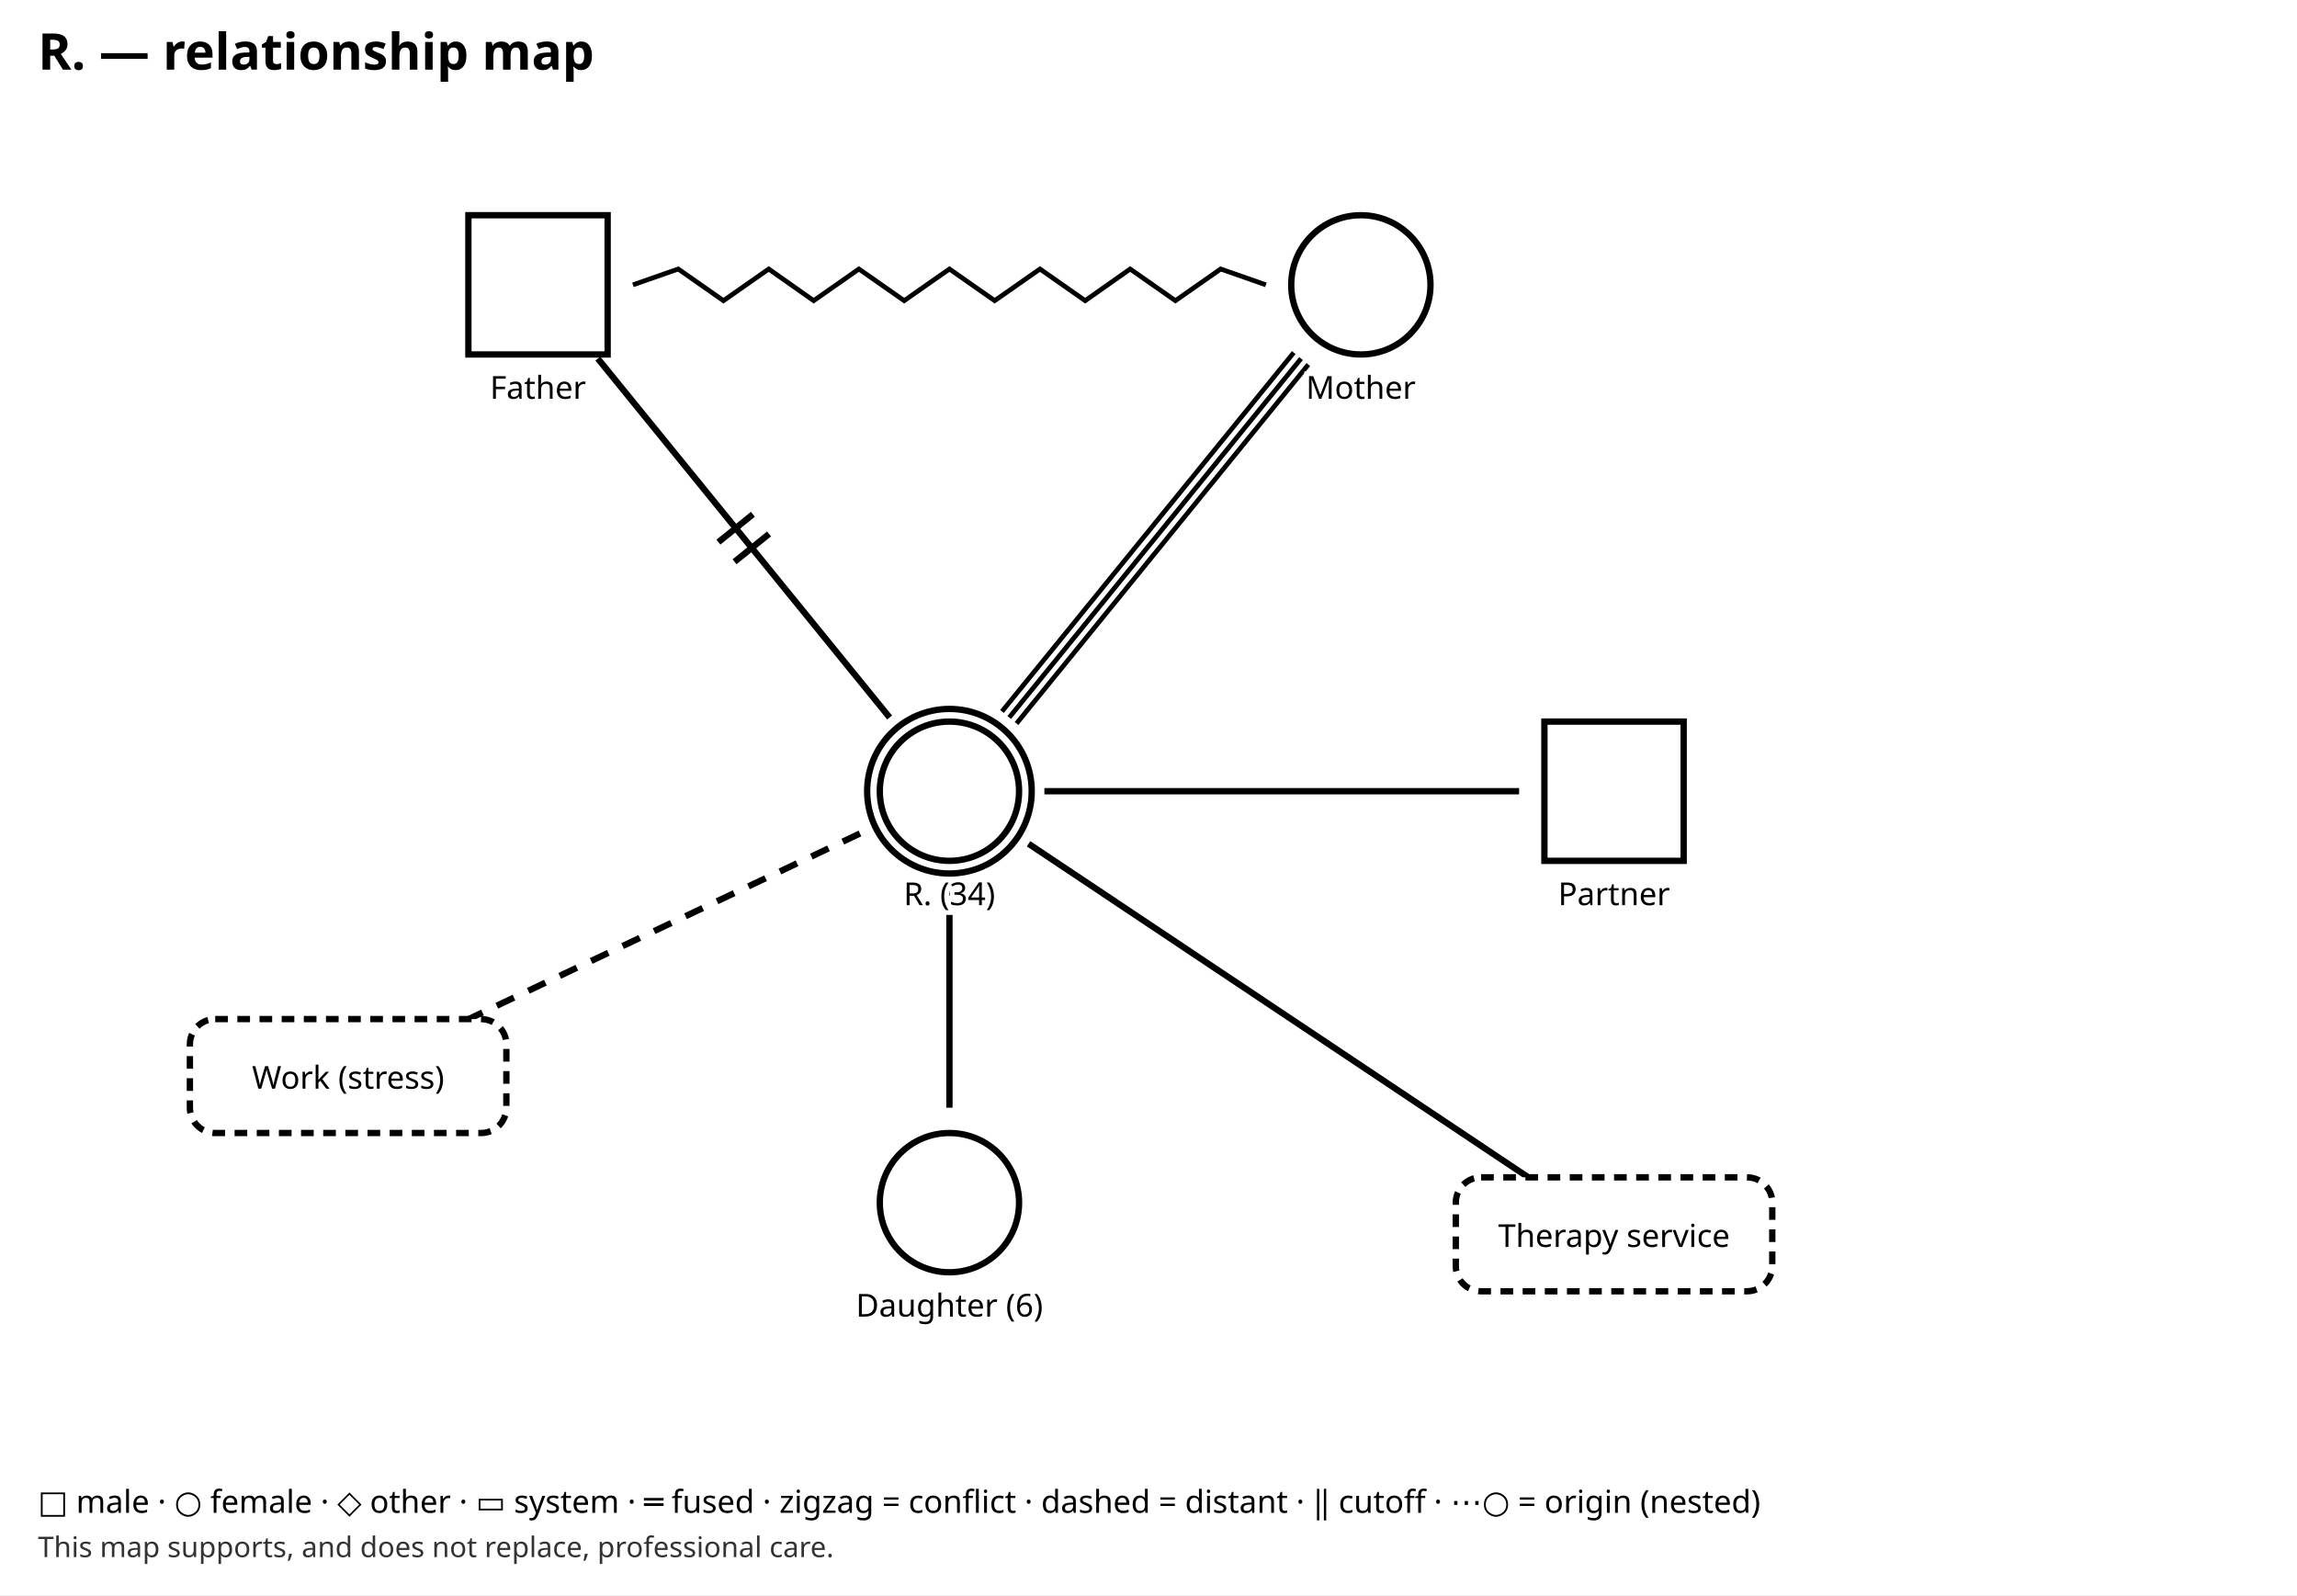
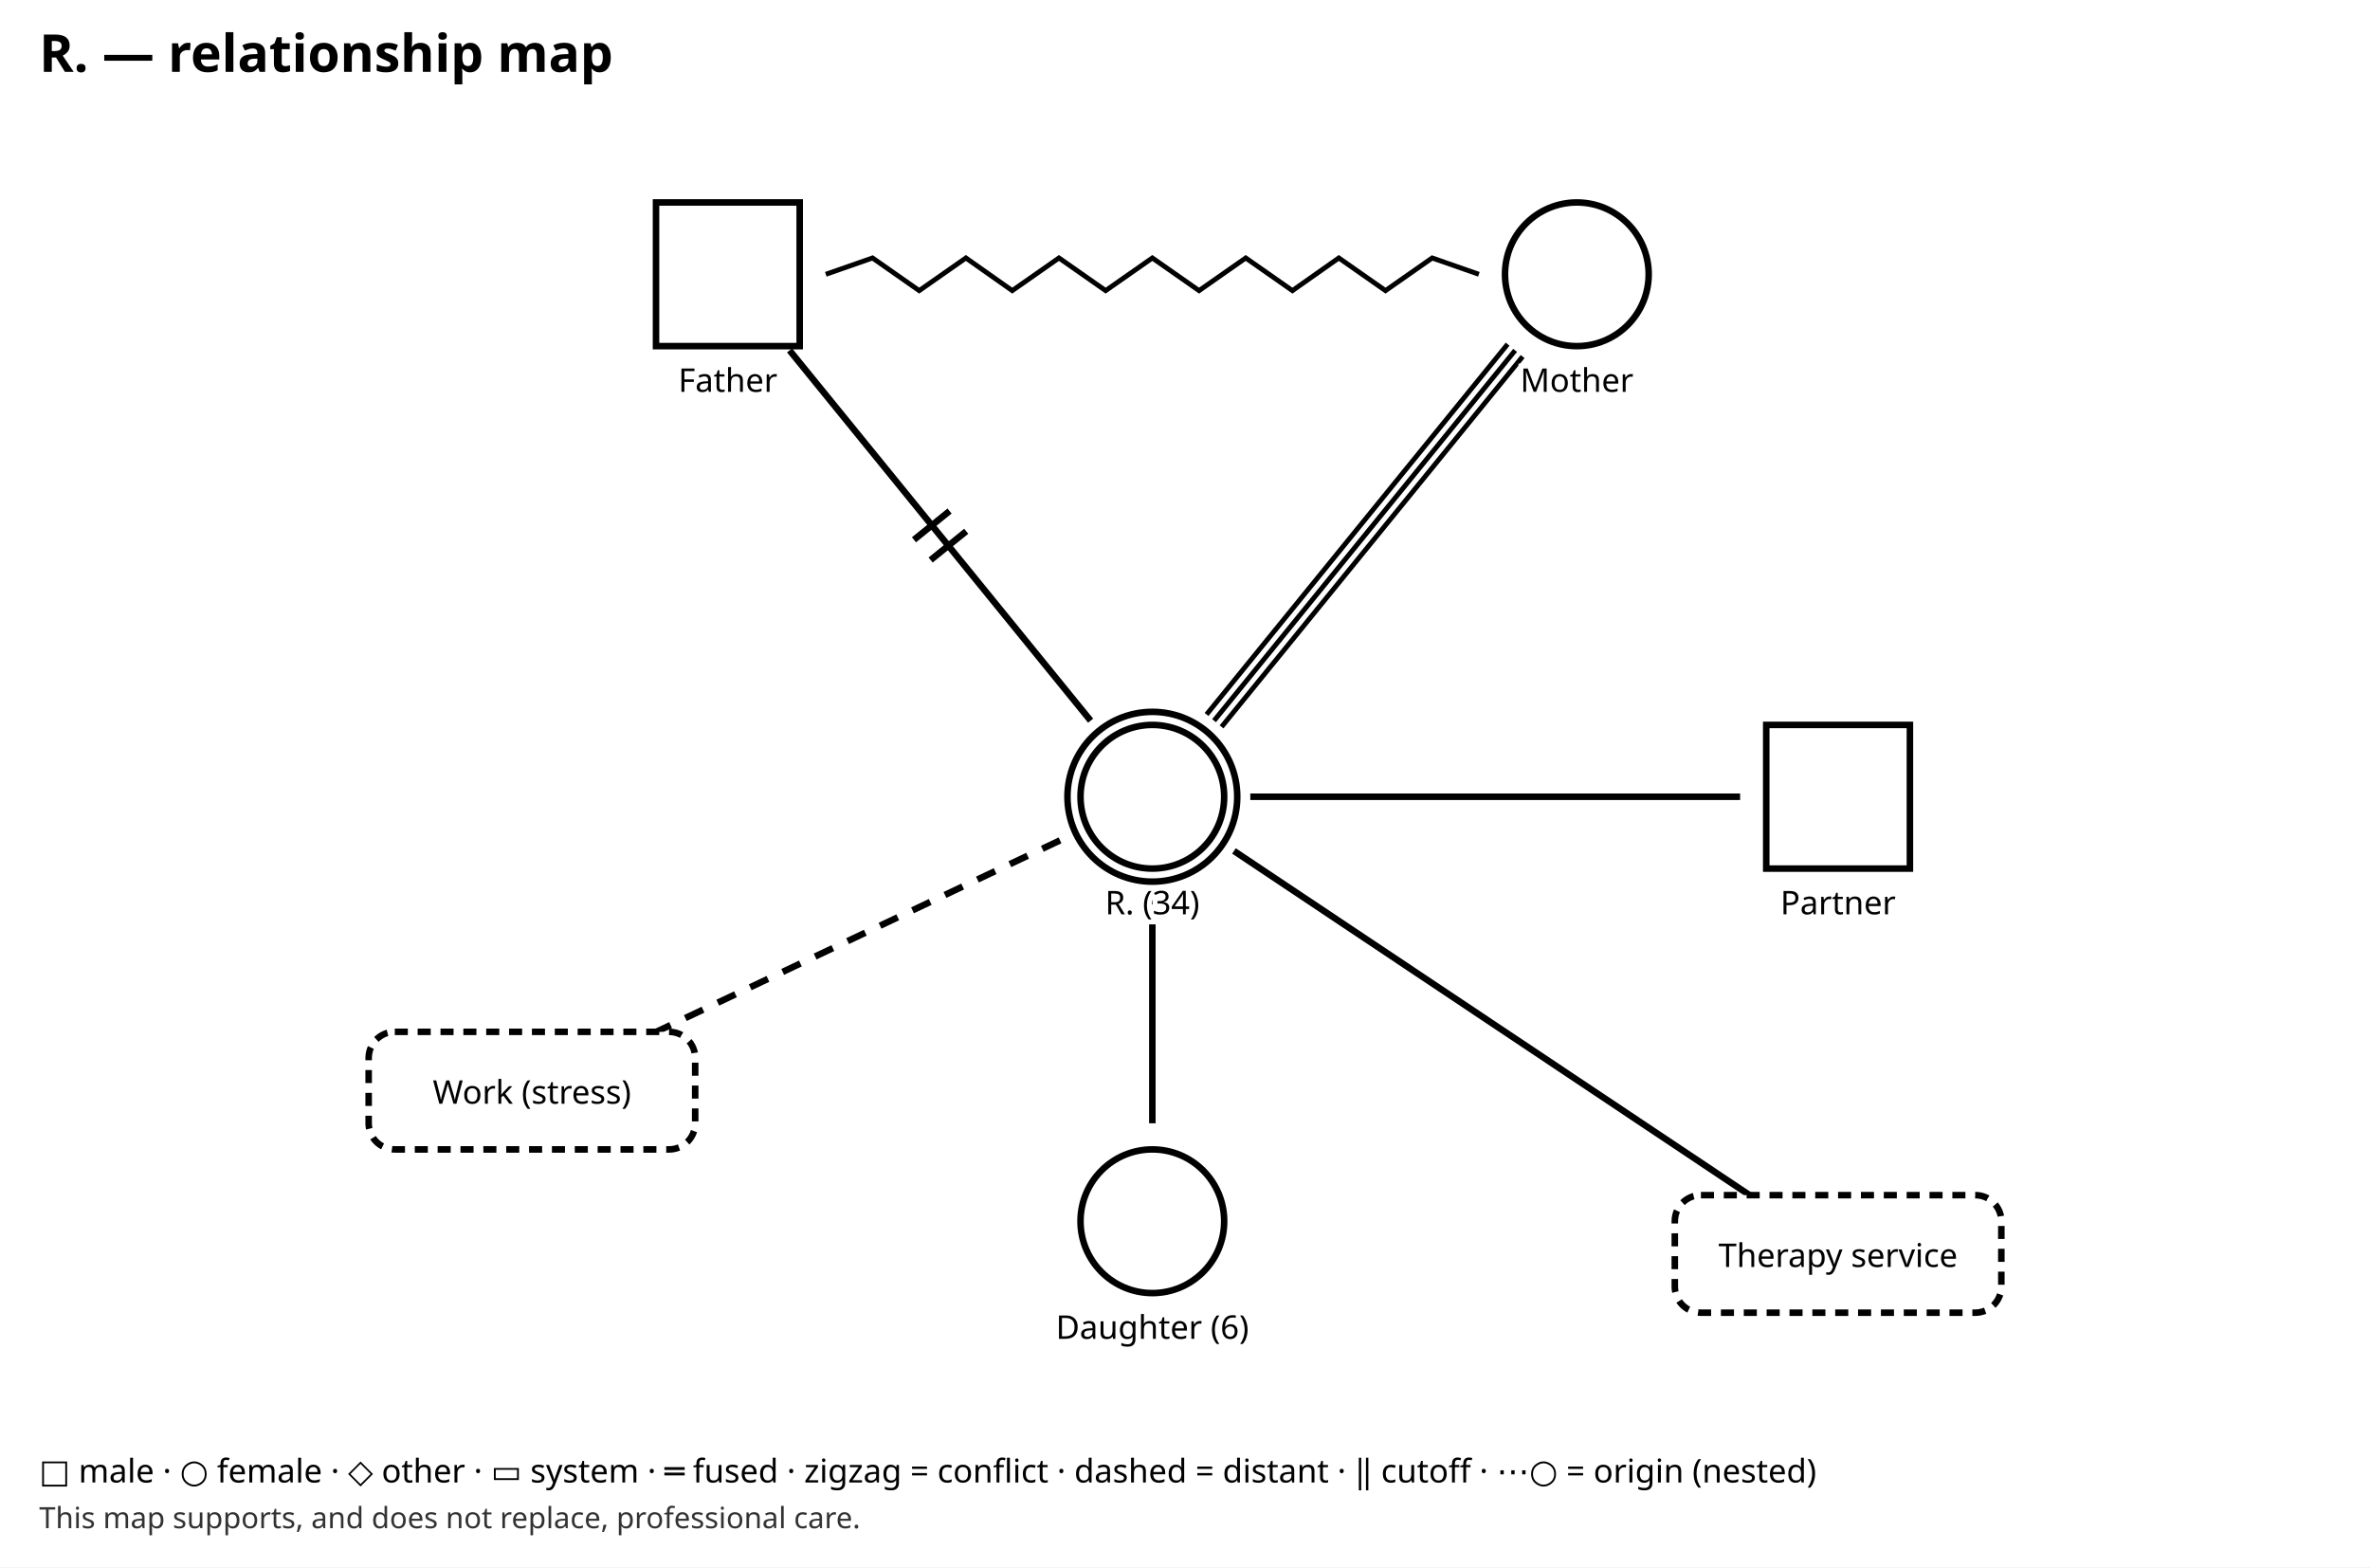
- <svg xmlns="http://www.w3.org/2000/svg" viewBox="0 0 725.8 504" role="img" aria-label="Relational field: R. — relationship map. People &amp; systems: Father, Mother, R. (34), Partner, Daughter (6), Work (stress), Therapy service. Relationships: Father (conflict) Mother; R. (34) (cutoff) Father; R. (34) (fused) Mother; R. (34) (close) Partner; R. (34) (close) Daughter (6); Work (stress) (distant) R. (34); Therapy service (close) R. (34).">
-   <rect x="0" y="0" width="725.8" height="504" fill="#fff" />
-   <text x="12" y="22" font-family="sans-serif" font-size="16" font-weight="700">R. — relationship map</text>
-   <path d="M 200,90 L 214.3,85 L 228.6,95 L 242.9,85 L 257.1,95 L 271.4,85 L 285.7,95 L 300,85 L 314.3,95 L 328.6,85 L 342.9,95 L 357.1,85 L 371.4,95 L 385.7,85 L 400,90" fill="none" stroke="#000" stroke-width="1.5" />
-   <line x1="281.1" y1="226.7" x2="188.9" y2="113.3" stroke="#000" stroke-width="2" />
+ <svg xmlns="http://www.w3.org/2000/svg" viewBox="-52.9 6 725.8 480" role="img" aria-label="Relational field: R. — relationship map. People &amp; systems: Father, Mother, R. (34), Partner, Daughter (6), Work (stress), Therapy service. Relationships: Father (conflict) Mother; R. (34) (cutoff) Father; R. (34) (fused) Mother; R. (34) (close) Partner; R. (34) (close) Daughter (6); Work (stress) (distant) R. (34); Therapy service (close) R. (34).">
+   <rect x="-52.9" y="6" width="725.8" height="480" fill="#fff" />
+   <text x="-40.9" y="28" font-family="sans-serif" font-size="16" font-weight="700">R. — relationship map</text>
+   <path data-el="edge:g1" d="M 200,90 L 214.3,85 L 228.6,95 L 242.9,85 L 257.1,95 L 271.4,85 L 285.7,95 L 300,85 L 314.3,95 L 328.6,85 L 342.9,95 L 357.1,85 L 371.4,95 L 385.7,85 L 400,90" fill="none" stroke="#000" stroke-width="1.5" />
+   <path data-el="edge:g2" d="M 281.1,226.7 L 188.9,113.3" fill="none" stroke="#000" stroke-width="2" />
  <line x1="232.1" y1="177.5" x2="243" y2="168.7" stroke="#000" stroke-width="2" />
  <line x1="227" y1="171.3" x2="237.9" y2="162.5" stroke="#000" stroke-width="2" />
-   <line x1="316.6" y1="224.8" x2="408.8" y2="111.4" stroke="#000" stroke-width="1.5" />
-   <line x1="318.9" y1="226.7" x2="411.1" y2="113.3" stroke="#000" stroke-width="1.5" />
-   <line x1="321.2" y1="228.6" x2="413.4" y2="115.2" stroke="#000" stroke-width="1.5" />
-   <line x1="330" y1="250" x2="480" y2="250" stroke="#000" stroke-width="2" />
-   <line x1="300" y1="280" x2="300" y2="350" stroke="#000" stroke-width="2" />
-   <line x1="137.1" y1="327.2" x2="272.9" y2="262.8" stroke="#000" stroke-width="2" stroke-dasharray="6 5" />
-   <line x1="485" y1="373.4" x2="325" y2="266.6" stroke="#000" stroke-width="2" />
+   <path d="M 316.6,224.8 L 408.8,111.4" fill="none" stroke="#000" stroke-width="1.5" />
+   <path data-el="edge:g3" d="M 318.9,226.7 L 411.1,113.3" fill="none" stroke="#000" stroke-width="1.5" />
+   <path d="M 321.2,228.6 L 413.4,115.2" fill="none" stroke="#000" stroke-width="1.5" />
+   <path data-el="edge:g4" d="M 330,250 L 480,250" fill="none" stroke="#000" stroke-width="2" />
+   <path data-el="edge:g5" d="M 300,280 L 300,350" fill="none" stroke="#000" stroke-width="2" />
+   <path data-el="edge:g6" d="M 137.1,327.2 L 272.9,262.8" fill="none" stroke="#000" stroke-width="2" stroke-dasharray="6 5" />
+   <path data-el="edge:g7" d="M 485,373.4 L 325,266.6" fill="none" stroke="#000" stroke-width="2" />
  <g data-node-id="father">
    <rect data-el="node:father" x="148" y="68" width="44" height="44" fill="#fff" stroke="#000" stroke-width="2" />
    <text x="170" y="126" font-family="sans-serif" font-size="10" text-anchor="middle" stroke="#fff" stroke-width="3" paint-order="stroke" data-el="nodelabel:father">Father</text>
  </g>
  <g data-node-id="mother">
    <circle data-el="node:mother" cx="430" cy="90" r="22" fill="#fff" stroke="#000" stroke-width="2" />
    <text x="430" y="126" font-family="sans-serif" font-size="10" text-anchor="middle" stroke="#fff" stroke-width="3" paint-order="stroke" data-el="nodelabel:mother">Mother</text>
  </g>
  <g data-node-id="rindex">
    <circle data-el="node:rindex" cx="300" cy="250" r="22" fill="#fff" stroke="#000" stroke-width="2" />
    <circle cx="300" cy="250" r="26" fill="none" stroke="#000" stroke-width="2" />
    <text x="300" y="286" font-family="sans-serif" font-size="10" text-anchor="middle" stroke="#fff" stroke-width="3" paint-order="stroke" data-el="nodelabel:rindex">R. (34)</text>
  </g>
  <g data-node-id="partner">
    <rect data-el="node:partner" x="488" y="228" width="44" height="44" fill="#fff" stroke="#000" stroke-width="2" />
    <text x="510" y="286" font-family="sans-serif" font-size="10" text-anchor="middle" stroke="#fff" stroke-width="3" paint-order="stroke" data-el="nodelabel:partner">Partner</text>
  </g>
  <g data-node-id="daughter">
    <circle data-el="node:daughter" cx="300" cy="380" r="22" fill="#fff" stroke="#000" stroke-width="2" />
    <text x="300" y="416" font-family="sans-serif" font-size="10" text-anchor="middle" stroke="#fff" stroke-width="3" paint-order="stroke" data-el="nodelabel:daughter">Daughter (6)</text>
  </g>
  <g data-node-id="work">
    <rect data-el="node:work" x="60" y="322" width="100" height="36" rx="8" ry="8" fill="#fff" stroke="#000" stroke-width="2" stroke-dasharray="4 3" />
    <text x="110" y="344" font-family="sans-serif" font-size="10" text-anchor="middle" stroke="#fff" stroke-width="3" paint-order="stroke" data-el="nodelabel:work">Work (stress)</text>
  </g>
  <g data-node-id="service">
    <rect data-el="node:service" x="460" y="372" width="100" height="36" rx="8" ry="8" fill="#fff" stroke="#000" stroke-width="2" stroke-dasharray="4 3" />
    <text x="510" y="394" font-family="sans-serif" font-size="10" text-anchor="middle" stroke="#fff" stroke-width="3" paint-order="stroke" data-el="nodelabel:service">Therapy service</text>
  </g>
-   <text x="12" y="478" font-family="sans-serif" font-size="10">□ male · ○ female · ◇ other · ▭ system · ═ fused · zigzag = conflict · dashed = distant · ‖ cutoff · ⋯○ = origin (nested)</text>
-   <text x="12" y="492" font-family="sans-serif" font-size="9" fill="#333">This map supports, and does not replace, professional care.</text>
+   <text x="-40.9" y="460" font-family="sans-serif" font-size="10">□ male · ○ female · ◇ other · ▭ system · ═ fused · zigzag = conflict · dashed = distant · ‖ cutoff · ⋯○ = origin (nested)</text>
+   <text x="-40.9" y="474" font-family="sans-serif" font-size="9" fill="#333">This map supports, and does not replace, professional care.</text>
</svg>
